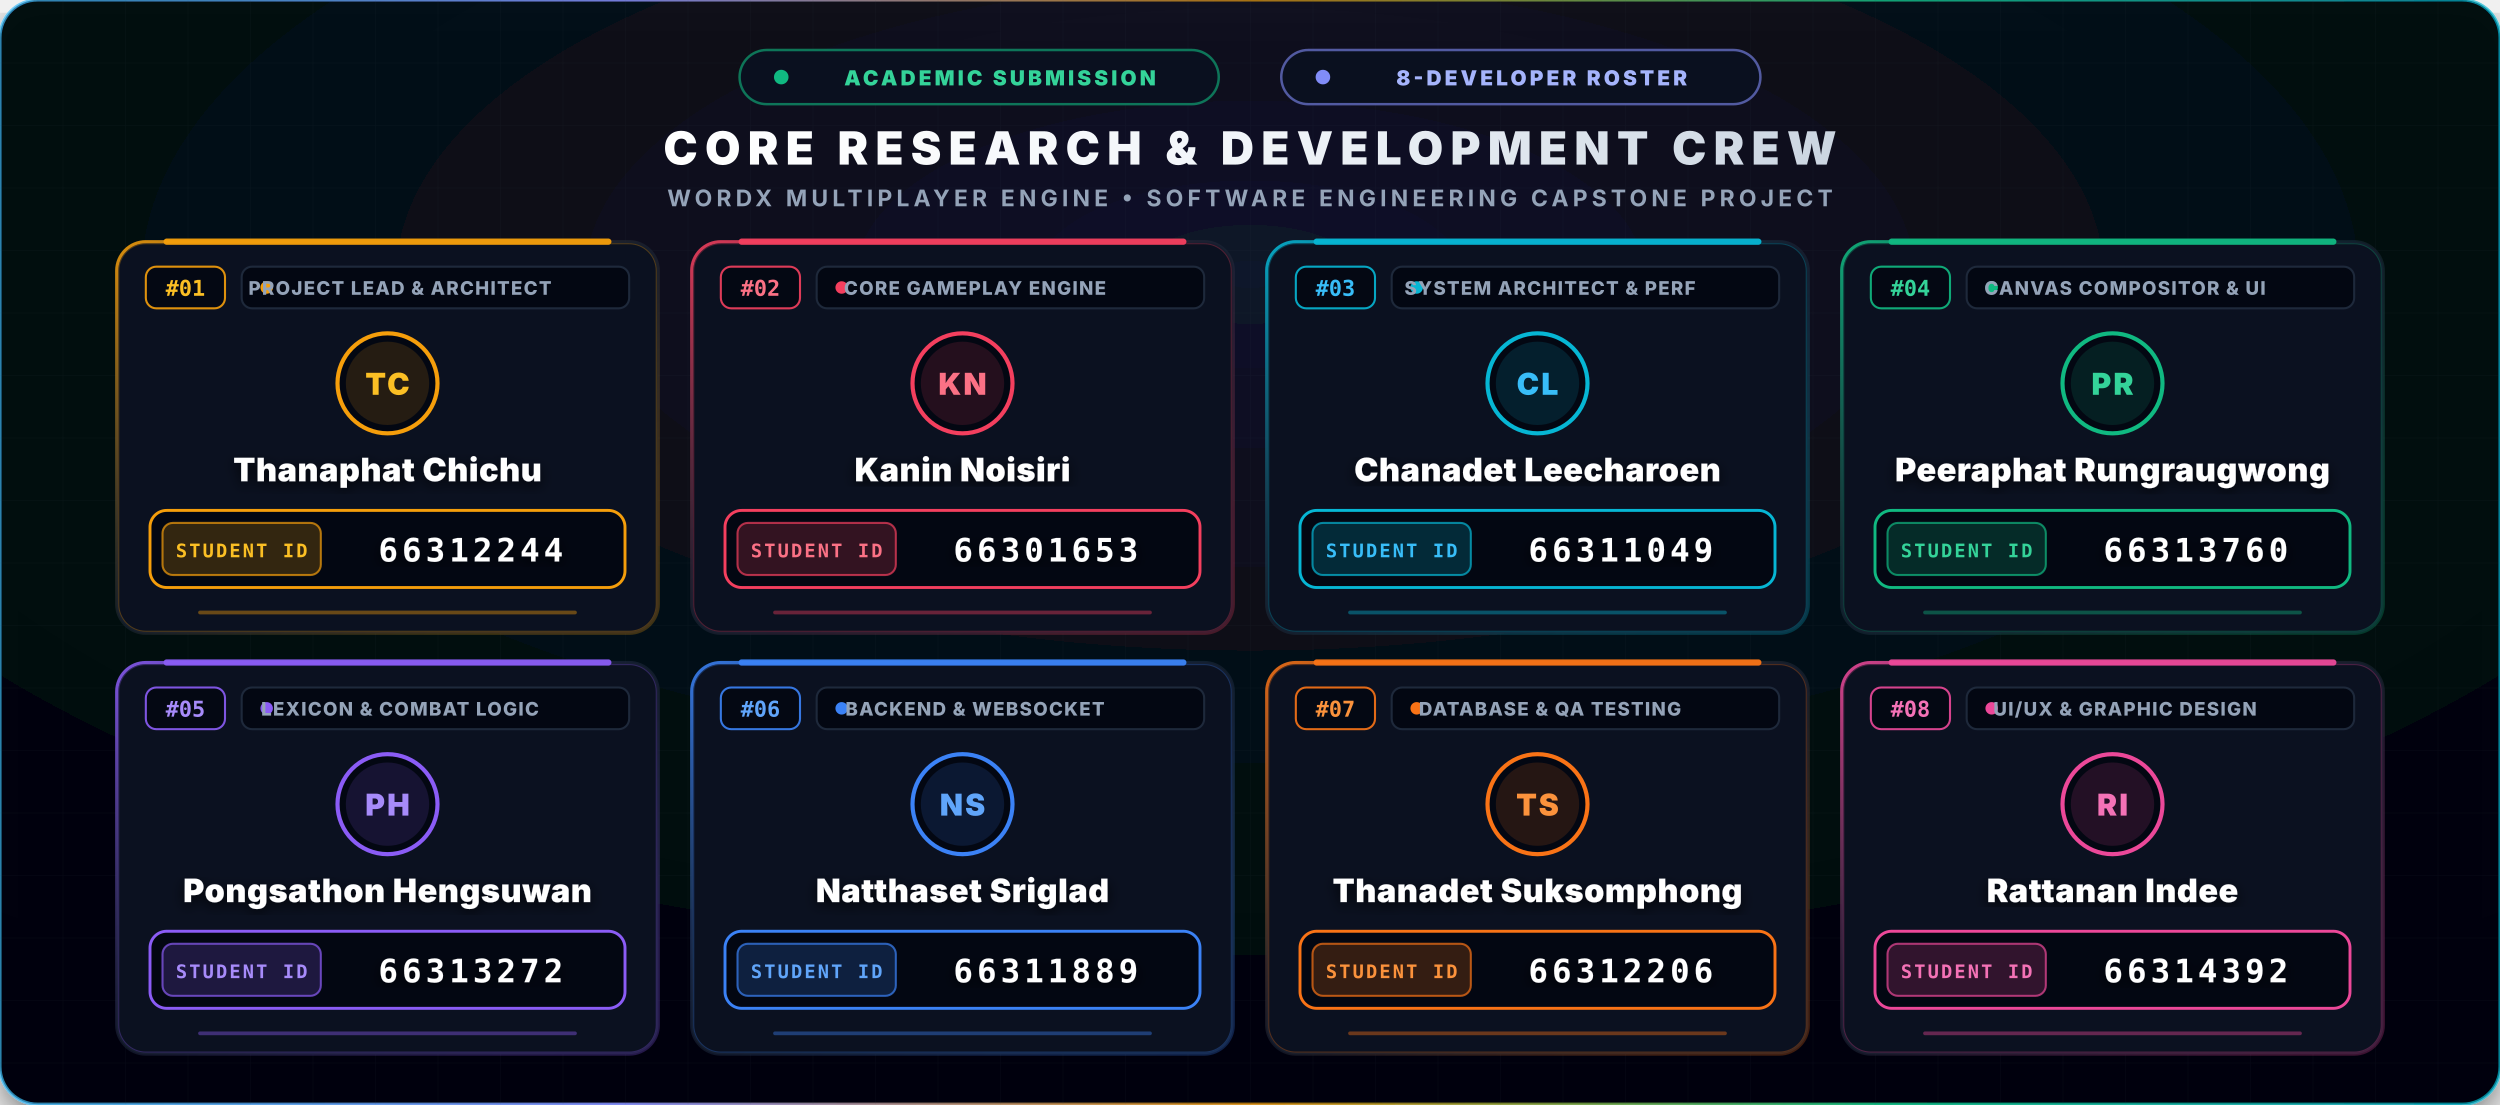
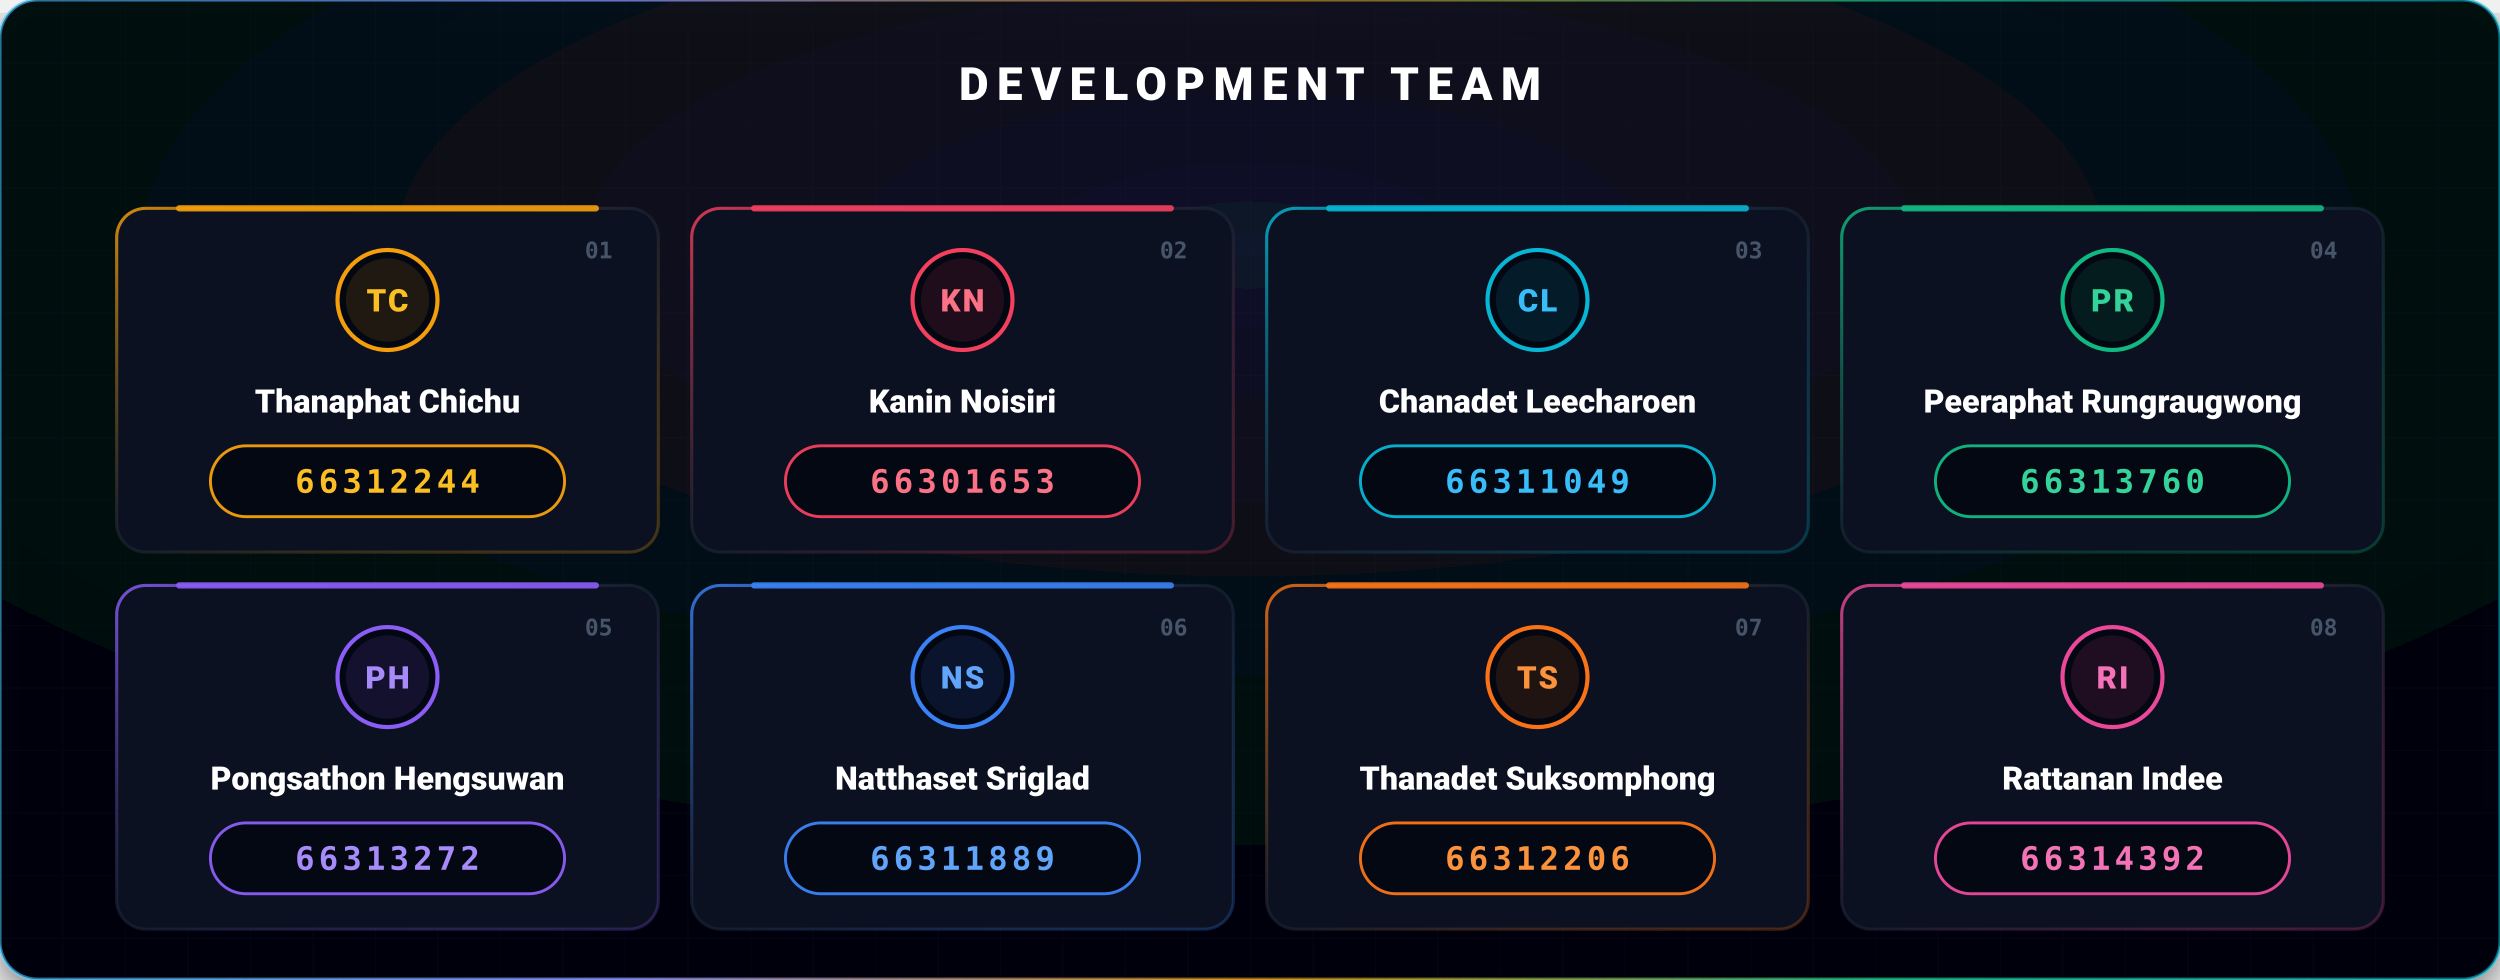
- <svg xmlns="http://www.w3.org/2000/svg" viewBox="0 0 1200 530" width="100%" height="100%">
+ <svg xmlns="http://www.w3.org/2000/svg" viewBox="0 0 1200 470" width="100%" height="100%">
  <defs>
    <radialGradient id="teamBg" cx="50%" cy="25%" r="85%">
      <stop offset="0%" stop-color="#0b1329" stop-opacity="0.98" />
      <stop offset="45%" stop-color="#060913" stop-opacity="0.99" />
      <stop offset="100%" stop-color="#020408" stop-opacity="1" />
    </radialGradient>
    <linearGradient id="outerBorderGrad" x1="0%" y1="0%" x2="100%" y2="0%">
-       <stop offset="0%" stop-color="#38bdf8" stop-opacity="0.7" />
-       <stop offset="25%" stop-color="#818cf8" stop-opacity="0.9" />
-       <stop offset="50%" stop-color="#f59e0b" stop-opacity="0.7" />
-       <stop offset="75%" stop-color="#10b981" stop-opacity="0.9" />
-       <stop offset="100%" stop-color="#06b6d4" stop-opacity="0.7" />
+       <stop offset="0%" stop-color="#38bdf8" stop-opacity="0.6" />
+       <stop offset="25%" stop-color="#818cf8" stop-opacity="0.8" />
+       <stop offset="50%" stop-color="#f59e0b" stop-opacity="0.6" />
+       <stop offset="75%" stop-color="#10b981" stop-opacity="0.8" />
+       <stop offset="100%" stop-color="#06b6d4" stop-opacity="0.6" />
    </linearGradient>
-     <linearGradient id="headerTitleGrad" x1="0%" y1="0%" x2="100%" y2="0%">
-       <stop offset="0%" stop-color="#ffffff" />
-       <stop offset="50%" stop-color="#f1f5f9" />
-       <stop offset="100%" stop-color="#cbd5e1" />
+     <linearGradient id="dividerGrad" x1="0%" y1="0%" x2="100%" y2="0%">
+       <stop offset="0%" stop-color="#38bdf8" stop-opacity="0" />
+       <stop offset="50%" stop-color="#38bdf8" stop-opacity="0.7" />
+       <stop offset="100%" stop-color="#38bdf8" stop-opacity="0" />
    </linearGradient>
    <pattern id="teamGridPattern" width="30" height="30" patternUnits="userSpaceOnUse">
-       <path d="M 30 0 L 0 0 0 30" fill="none" stroke="#334155" stroke-width="0.5" stroke-opacity="0.14" />
+       <path d="M 30 0 L 0 0 0 30" fill="none" stroke="#334155" stroke-width="0.5" stroke-opacity="0.12" />
    </pattern>
    <filter id="boxShadow" x="-10%" y="-10%" width="120%" height="120%">
      <feDropShadow dx="0" dy="6" stdDeviation="12" flood-color="#000000" flood-opacity="0.75" />
    </filter>
-     <filter id="textShadow" x="-20%" y="-20%" width="140%" height="140%">
-       <feDropShadow dx="0" dy="2" stdDeviation="3" flood-color="#000000" flood-opacity="0.8" />
-     </filter>
    <linearGradient id="borderGrad_0" x1="0%" y1="0%" x2="100%" y2="100%">
-       <stop offset="0%" stop-color="#f59e0b" stop-opacity="0.9" />
+       <stop offset="0%" stop-color="#f59e0b" stop-opacity="0.85" />
      <stop offset="50%" stop-color="#1e293b" stop-opacity="0.5" />
      <stop offset="100%" stop-color="#f59e0b" stop-opacity="0.25" />
    </linearGradient>
    <linearGradient id="borderGrad_1" x1="0%" y1="0%" x2="100%" y2="100%">
-       <stop offset="0%" stop-color="#f43f5e" stop-opacity="0.9" />
+       <stop offset="0%" stop-color="#f43f5e" stop-opacity="0.85" />
      <stop offset="50%" stop-color="#1e293b" stop-opacity="0.5" />
      <stop offset="100%" stop-color="#f43f5e" stop-opacity="0.25" />
    </linearGradient>
    <linearGradient id="borderGrad_2" x1="0%" y1="0%" x2="100%" y2="100%">
-       <stop offset="0%" stop-color="#06b6d4" stop-opacity="0.9" />
+       <stop offset="0%" stop-color="#06b6d4" stop-opacity="0.85" />
      <stop offset="50%" stop-color="#1e293b" stop-opacity="0.5" />
      <stop offset="100%" stop-color="#06b6d4" stop-opacity="0.25" />
    </linearGradient>
    <linearGradient id="borderGrad_3" x1="0%" y1="0%" x2="100%" y2="100%">
-       <stop offset="0%" stop-color="#10b981" stop-opacity="0.9" />
+       <stop offset="0%" stop-color="#10b981" stop-opacity="0.85" />
      <stop offset="50%" stop-color="#1e293b" stop-opacity="0.5" />
      <stop offset="100%" stop-color="#10b981" stop-opacity="0.25" />
    </linearGradient>
    <linearGradient id="borderGrad_4" x1="0%" y1="0%" x2="100%" y2="100%">
-       <stop offset="0%" stop-color="#8b5cf6" stop-opacity="0.9" />
+       <stop offset="0%" stop-color="#8b5cf6" stop-opacity="0.85" />
      <stop offset="50%" stop-color="#1e293b" stop-opacity="0.5" />
      <stop offset="100%" stop-color="#8b5cf6" stop-opacity="0.25" />
    </linearGradient>
    <linearGradient id="borderGrad_5" x1="0%" y1="0%" x2="100%" y2="100%">
-       <stop offset="0%" stop-color="#3b82f6" stop-opacity="0.9" />
+       <stop offset="0%" stop-color="#3b82f6" stop-opacity="0.85" />
      <stop offset="50%" stop-color="#1e293b" stop-opacity="0.5" />
      <stop offset="100%" stop-color="#3b82f6" stop-opacity="0.25" />
    </linearGradient>
    <linearGradient id="borderGrad_6" x1="0%" y1="0%" x2="100%" y2="100%">
-       <stop offset="0%" stop-color="#f97316" stop-opacity="0.9" />
+       <stop offset="0%" stop-color="#f97316" stop-opacity="0.85" />
      <stop offset="50%" stop-color="#1e293b" stop-opacity="0.5" />
      <stop offset="100%" stop-color="#f97316" stop-opacity="0.25" />
    </linearGradient>
    <linearGradient id="borderGrad_7" x1="0%" y1="0%" x2="100%" y2="100%">
-       <stop offset="0%" stop-color="#ec4899" stop-opacity="0.9" />
+       <stop offset="0%" stop-color="#ec4899" stop-opacity="0.85" />
      <stop offset="50%" stop-color="#1e293b" stop-opacity="0.5" />
      <stop offset="100%" stop-color="#ec4899" stop-opacity="0.25" />
    </linearGradient>
-     <style>
-       @keyframes pulseGreen {
-         0%, 100% { r: 3.5; opacity: 1; }
-         50% { r: 5; opacity: 0.4; }
-       }
-       .radar-pulse { animation: pulseGreen 2.5s ease-in-out infinite; }
-     </style>
  </defs>
-   <rect x="0" y="0" width="1200" height="530" rx="18" fill="url(#teamBg)" stroke="url(#outerBorderGrad)" stroke-width="1.5" filter="url(#boxShadow)" />
-   <rect x="0" y="0" width="1200" height="530" rx="18" fill="url(#teamGridPattern)" />
-   <g transform="translate(600, 24)">
-     <g transform="translate(0, 0)">
-       <g transform="translate(-130, 0)">
-         <rect x="-115" y="0" width="230" height="26" rx="13" fill="#0a101f" stroke="#10b981" stroke-width="1.2" stroke-opacity="0.6" />
-         <circle cx="-95" cy="13" r="3.5" fill="#10b981" class="radar-pulse" />
-         <text x="10" y="17" fill="#34d399" font-family="'Inter', system-ui, sans-serif" font-size="10" font-weight="900" text-anchor="middle" letter-spacing="1.5">ACADEMIC SUBMISSION</text>
-       </g>
-       <g transform="translate(130, 0)">
-         <rect x="-115" y="0" width="230" height="26" rx="13" fill="#0a101f" stroke="#818cf8" stroke-width="1.2" stroke-opacity="0.6" />
-         <circle cx="-95" cy="13" r="3.5" fill="#818cf8" />
-         <text x="10" y="17" fill="#a5b4fc" font-family="'Inter', system-ui, sans-serif" font-size="10" font-weight="900" text-anchor="middle" letter-spacing="1.5">8-DEVELOPER ROSTER</text>
-       </g>
+   <rect x="0" y="0" width="1200" height="470" rx="18" fill="url(#teamBg)" stroke="url(#outerBorderGrad)" stroke-width="1.5" filter="url(#boxShadow)" />
+   <rect x="0" y="0" width="1200" height="470" rx="18" fill="url(#teamGridPattern)" />
+   <g transform="translate(600, 48)">
+     <text x="0" y="0" fill="#ffffff" font-family="system-ui, -apple-system, 'Segoe UI', Roboto, Helvetica, Arial, sans-serif" font-size="22" font-weight="900" text-anchor="middle" letter-spacing="4">
+       DEVELOPMENT TEAM
+     </text>
+     <path d="M -180 18 L 180 18" stroke="url(#dividerGrad)" stroke-width="2" stroke-linecap="round" />
+   </g>
+   <g transform="translate(56, 100)">
+     <rect x="0" y="0" width="260" height="165" rx="14" fill="#0b1120" stroke="url(#borderGrad_0)" stroke-width="1.5" />
+     <path d="M 30 0 L 230 0" stroke="#f59e0b" stroke-width="3" stroke-linecap="round" opacity="0.9" />
+     <text x="238" y="24" fill="#475569" font-family="ui-monospace, 'Cascadia Code', 'Segoe UI Mono', monospace" font-size="11" font-weight="700" text-anchor="end">01</text>
+     <g transform="translate(130, 44)">
+       <circle cx="0" cy="0" r="24" fill="#030712" stroke="#f59e0b" stroke-width="2" />
+       <circle cx="0" cy="0" r="20" fill="#f59e0b" opacity="0.12" />
+       <text x="0" y="5.5" fill="#fbbf24" font-family="system-ui, -apple-system, 'Segoe UI', Roboto, Helvetica, Arial, sans-serif" font-size="15" font-weight="800" text-anchor="middle" letter-spacing="1">TC</text>
    </g>
-     <text x="0" y="55" fill="url(#headerTitleGrad)" font-family="'Inter', system-ui, -apple-system, sans-serif" font-size="22" font-weight="900" text-anchor="middle" letter-spacing="3.5">
-       CORE RESEARCH &amp; DEVELOPMENT CREW
-     </text>
-     <text x="0" y="75" fill="#94a3b8" font-family="'Inter', system-ui, sans-serif" font-size="11" font-weight="700" text-anchor="middle" letter-spacing="2">
-       WORDX MULTIPLAYER ENGINE • SOFTWARE ENGINEERING CAPSTONE PROJECT
-     </text>
+     <text x="130" y="98" fill="#ffffff" font-family="system-ui, -apple-system, 'Segoe UI', Roboto, Helvetica, Arial, sans-serif" font-size="15.5" font-weight="800" text-anchor="middle">Thanaphat Chichu</text>
+     <g transform="translate(45, 114)">
+       <rect x="0" y="0" width="170" height="34" rx="17" fill="#030712" stroke="#f59e0b" stroke-width="1.4" opacity="0.95" />
+       <text x="85" y="22.5" fill="#fbbf24" font-family="ui-monospace, 'Cascadia Code', 'Segoe UI Mono', monospace" font-size="15.5" font-weight="800" text-anchor="middle" letter-spacing="2">66312244</text>
+     </g>
  </g>
-   <g transform="translate(56, 116)">
-     <rect x="0" y="0" width="260" height="188" rx="14" fill="#0b1120" stroke="url(#borderGrad_0)" stroke-width="1.5" />
-     <rect x="1" y="1" width="258" height="186" rx="13" fill="none" stroke="#f59e0b" stroke-width="0.5" opacity="0.3" />
-     <path d="M 24 0 L 236 0" stroke="#f59e0b" stroke-width="3" stroke-linecap="round" opacity="0.95" />
-     <g transform="translate(14, 12)">
-       <rect x="0" y="0" width="38" height="20" rx="5" fill="#030712" stroke="#f59e0b" stroke-width="1" opacity="0.9" />
-       <text x="19" y="14" fill="#fbbf24" font-family="'JetBrains Mono', 'Fira Code', monospace" font-size="10.5" font-weight="900" text-anchor="middle">#01</text>
-       <rect x="46" y="0" width="186" height="20" rx="5" fill="#030712" stroke="#1e293b" stroke-width="1" />
-       <circle cx="58" cy="10" r="3" fill="#f59e0b" />
-       <text x="122" y="13.5" fill="#94a3b8" font-family="'Inter', system-ui, sans-serif" font-size="9" font-weight="800" text-anchor="middle" letter-spacing="0.6">PROJECT LEAD &amp; ARCHITECT</text>
+   <g transform="translate(332, 100)">
+     <rect x="0" y="0" width="260" height="165" rx="14" fill="#0b1120" stroke="url(#borderGrad_1)" stroke-width="1.5" />
+     <path d="M 30 0 L 230 0" stroke="#f43f5e" stroke-width="3" stroke-linecap="round" opacity="0.9" />
+     <text x="238" y="24" fill="#475569" font-family="ui-monospace, 'Cascadia Code', 'Segoe UI Mono', monospace" font-size="11" font-weight="700" text-anchor="end">02</text>
+     <g transform="translate(130, 44)">
+       <circle cx="0" cy="0" r="24" fill="#030712" stroke="#f43f5e" stroke-width="2" />
+       <circle cx="0" cy="0" r="20" fill="#f43f5e" opacity="0.12" />
+       <text x="0" y="5.5" fill="#fb7185" font-family="system-ui, -apple-system, 'Segoe UI', Roboto, Helvetica, Arial, sans-serif" font-size="15" font-weight="800" text-anchor="middle" letter-spacing="1">KN</text>
    </g>
-     <g transform="translate(130, 68)">
-       <circle cx="0" cy="0" r="24" fill="#030712" stroke="#f59e0b" stroke-width="2" />
-       <circle cx="0" cy="0" r="20" fill="#f59e0b" opacity="0.14" />
-       <text x="0" y="5.5" fill="#fbbf24" font-family="'Inter', system-ui, sans-serif" font-size="14.5" font-weight="900" text-anchor="middle" letter-spacing="1">TC</text>
+     <text x="130" y="98" fill="#ffffff" font-family="system-ui, -apple-system, 'Segoe UI', Roboto, Helvetica, Arial, sans-serif" font-size="15.5" font-weight="800" text-anchor="middle">Kanin Noisiri</text>
+     <g transform="translate(45, 114)">
+       <rect x="0" y="0" width="170" height="34" rx="17" fill="#030712" stroke="#f43f5e" stroke-width="1.4" opacity="0.95" />
+       <text x="85" y="22.5" fill="#fb7185" font-family="ui-monospace, 'Cascadia Code', 'Segoe UI Mono', monospace" font-size="15.5" font-weight="800" text-anchor="middle" letter-spacing="2">66301653</text>
    </g>
-     <text x="130" y="115" fill="#ffffff" font-family="'Inter', system-ui, -apple-system, sans-serif" font-size="15.5" font-weight="900" text-anchor="middle" letter-spacing="0.3" filter="url(#textShadow)">Thanaphat Chichu</text>
-     <g transform="translate(16, 129)">
-       <rect x="0" y="0" width="228" height="37" rx="8" fill="#030712" stroke="#f59e0b" stroke-width="1.4" />
-       <rect x="6" y="6" width="76" height="25" rx="5" fill="#f59e0b" opacity="0.2" />
-       <rect x="6" y="6" width="76" height="25" rx="5" fill="none" stroke="#f59e0b" stroke-width="1" opacity="0.7" />
-       <text x="44" y="22.5" fill="#fbbf24" font-family="'JetBrains Mono', 'Fira Code', monospace" font-size="9" font-weight="900" text-anchor="middle" letter-spacing="1">STUDENT ID</text>
-       <text x="154" y="24.5" fill="#ffffff" font-family="'JetBrains Mono', 'Fira Code', monospace" font-size="15.5" font-weight="900" text-anchor="middle" letter-spacing="2" filter="url(#textShadow)">66312244</text>
+   </g>
+   <g transform="translate(608, 100)">
+     <rect x="0" y="0" width="260" height="165" rx="14" fill="#0b1120" stroke="url(#borderGrad_2)" stroke-width="1.5" />
+     <path d="M 30 0 L 230 0" stroke="#06b6d4" stroke-width="3" stroke-linecap="round" opacity="0.9" />
+     <text x="238" y="24" fill="#475569" font-family="ui-monospace, 'Cascadia Code', 'Segoe UI Mono', monospace" font-size="11" font-weight="700" text-anchor="end">03</text>
+     <g transform="translate(130, 44)">
+       <circle cx="0" cy="0" r="24" fill="#030712" stroke="#06b6d4" stroke-width="2" />
+       <circle cx="0" cy="0" r="20" fill="#06b6d4" opacity="0.12" />
+       <text x="0" y="5.5" fill="#38bdf8" font-family="system-ui, -apple-system, 'Segoe UI', Roboto, Helvetica, Arial, sans-serif" font-size="15" font-weight="800" text-anchor="middle" letter-spacing="1">CL</text>
    </g>
-     <path d="M 40 178 L 220 178" stroke="#f59e0b" stroke-width="1.8" stroke-linecap="round" opacity="0.4" />
+     <text x="130" y="98" fill="#ffffff" font-family="system-ui, -apple-system, 'Segoe UI', Roboto, Helvetica, Arial, sans-serif" font-size="15.5" font-weight="800" text-anchor="middle">Chanadet Leecharoen</text>
+     <g transform="translate(45, 114)">
+       <rect x="0" y="0" width="170" height="34" rx="17" fill="#030712" stroke="#06b6d4" stroke-width="1.4" opacity="0.95" />
+       <text x="85" y="22.5" fill="#38bdf8" font-family="ui-monospace, 'Cascadia Code', 'Segoe UI Mono', monospace" font-size="15.5" font-weight="800" text-anchor="middle" letter-spacing="2">66311049</text>
+     </g>
  </g>
-   <g transform="translate(332, 116)">
-     <rect x="0" y="0" width="260" height="188" rx="14" fill="#0b1120" stroke="url(#borderGrad_1)" stroke-width="1.5" />
-     <rect x="1" y="1" width="258" height="186" rx="13" fill="none" stroke="#f43f5e" stroke-width="0.5" opacity="0.3" />
-     <path d="M 24 0 L 236 0" stroke="#f43f5e" stroke-width="3" stroke-linecap="round" opacity="0.95" />
-     <g transform="translate(14, 12)">
-       <rect x="0" y="0" width="38" height="20" rx="5" fill="#030712" stroke="#f43f5e" stroke-width="1" opacity="0.9" />
-       <text x="19" y="14" fill="#fb7185" font-family="'JetBrains Mono', 'Fira Code', monospace" font-size="10.5" font-weight="900" text-anchor="middle">#02</text>
-       <rect x="46" y="0" width="186" height="20" rx="5" fill="#030712" stroke="#1e293b" stroke-width="1" />
-       <circle cx="58" cy="10" r="3" fill="#f43f5e" />
-       <text x="122" y="13.5" fill="#94a3b8" font-family="'Inter', system-ui, sans-serif" font-size="9" font-weight="800" text-anchor="middle" letter-spacing="0.6">CORE GAMEPLAY ENGINE</text>
+   <g transform="translate(884, 100)">
+     <rect x="0" y="0" width="260" height="165" rx="14" fill="#0b1120" stroke="url(#borderGrad_3)" stroke-width="1.5" />
+     <path d="M 30 0 L 230 0" stroke="#10b981" stroke-width="3" stroke-linecap="round" opacity="0.9" />
+     <text x="238" y="24" fill="#475569" font-family="ui-monospace, 'Cascadia Code', 'Segoe UI Mono', monospace" font-size="11" font-weight="700" text-anchor="end">04</text>
+     <g transform="translate(130, 44)">
+       <circle cx="0" cy="0" r="24" fill="#030712" stroke="#10b981" stroke-width="2" />
+       <circle cx="0" cy="0" r="20" fill="#10b981" opacity="0.12" />
+       <text x="0" y="5.5" fill="#34d399" font-family="system-ui, -apple-system, 'Segoe UI', Roboto, Helvetica, Arial, sans-serif" font-size="15" font-weight="800" text-anchor="middle" letter-spacing="1">PR</text>
    </g>
-     <g transform="translate(130, 68)">
-       <circle cx="0" cy="0" r="24" fill="#030712" stroke="#f43f5e" stroke-width="2" />
-       <circle cx="0" cy="0" r="20" fill="#f43f5e" opacity="0.14" />
-       <text x="0" y="5.5" fill="#fb7185" font-family="'Inter', system-ui, sans-serif" font-size="14.5" font-weight="900" text-anchor="middle" letter-spacing="1">KN</text>
+     <text x="130" y="98" fill="#ffffff" font-family="system-ui, -apple-system, 'Segoe UI', Roboto, Helvetica, Arial, sans-serif" font-size="15.5" font-weight="800" text-anchor="middle">Peeraphat Rungraugwong</text>
+     <g transform="translate(45, 114)">
+       <rect x="0" y="0" width="170" height="34" rx="17" fill="#030712" stroke="#10b981" stroke-width="1.4" opacity="0.95" />
+       <text x="85" y="22.5" fill="#34d399" font-family="ui-monospace, 'Cascadia Code', 'Segoe UI Mono', monospace" font-size="15.5" font-weight="800" text-anchor="middle" letter-spacing="2">66313760</text>
    </g>
-     <text x="130" y="115" fill="#ffffff" font-family="'Inter', system-ui, -apple-system, sans-serif" font-size="15.5" font-weight="900" text-anchor="middle" letter-spacing="0.3" filter="url(#textShadow)">Kanin Noisiri</text>
-     <g transform="translate(16, 129)">
-       <rect x="0" y="0" width="228" height="37" rx="8" fill="#030712" stroke="#f43f5e" stroke-width="1.4" />
-       <rect x="6" y="6" width="76" height="25" rx="5" fill="#f43f5e" opacity="0.2" />
-       <rect x="6" y="6" width="76" height="25" rx="5" fill="none" stroke="#f43f5e" stroke-width="1" opacity="0.7" />
-       <text x="44" y="22.5" fill="#fb7185" font-family="'JetBrains Mono', 'Fira Code', monospace" font-size="9" font-weight="900" text-anchor="middle" letter-spacing="1">STUDENT ID</text>
-       <text x="154" y="24.5" fill="#ffffff" font-family="'JetBrains Mono', 'Fira Code', monospace" font-size="15.5" font-weight="900" text-anchor="middle" letter-spacing="2" filter="url(#textShadow)">66301653</text>
+   </g>
+   <g transform="translate(56, 281)">
+     <rect x="0" y="0" width="260" height="165" rx="14" fill="#0b1120" stroke="url(#borderGrad_4)" stroke-width="1.5" />
+     <path d="M 30 0 L 230 0" stroke="#8b5cf6" stroke-width="3" stroke-linecap="round" opacity="0.9" />
+     <text x="238" y="24" fill="#475569" font-family="ui-monospace, 'Cascadia Code', 'Segoe UI Mono', monospace" font-size="11" font-weight="700" text-anchor="end">05</text>
+     <g transform="translate(130, 44)">
+       <circle cx="0" cy="0" r="24" fill="#030712" stroke="#8b5cf6" stroke-width="2" />
+       <circle cx="0" cy="0" r="20" fill="#8b5cf6" opacity="0.12" />
+       <text x="0" y="5.5" fill="#a78bfa" font-family="system-ui, -apple-system, 'Segoe UI', Roboto, Helvetica, Arial, sans-serif" font-size="15" font-weight="800" text-anchor="middle" letter-spacing="1">PH</text>
    </g>
-     <path d="M 40 178 L 220 178" stroke="#f43f5e" stroke-width="1.8" stroke-linecap="round" opacity="0.4" />
+     <text x="130" y="98" fill="#ffffff" font-family="system-ui, -apple-system, 'Segoe UI', Roboto, Helvetica, Arial, sans-serif" font-size="15.5" font-weight="800" text-anchor="middle">Pongsathon Hengsuwan</text>
+     <g transform="translate(45, 114)">
+       <rect x="0" y="0" width="170" height="34" rx="17" fill="#030712" stroke="#8b5cf6" stroke-width="1.4" opacity="0.95" />
+       <text x="85" y="22.5" fill="#a78bfa" font-family="ui-monospace, 'Cascadia Code', 'Segoe UI Mono', monospace" font-size="15.5" font-weight="800" text-anchor="middle" letter-spacing="2">66313272</text>
+     </g>
  </g>
-   <g transform="translate(608, 116)">
-     <rect x="0" y="0" width="260" height="188" rx="14" fill="#0b1120" stroke="url(#borderGrad_2)" stroke-width="1.5" />
-     <rect x="1" y="1" width="258" height="186" rx="13" fill="none" stroke="#06b6d4" stroke-width="0.5" opacity="0.3" />
-     <path d="M 24 0 L 236 0" stroke="#06b6d4" stroke-width="3" stroke-linecap="round" opacity="0.95" />
-     <g transform="translate(14, 12)">
-       <rect x="0" y="0" width="38" height="20" rx="5" fill="#030712" stroke="#06b6d4" stroke-width="1" opacity="0.9" />
-       <text x="19" y="14" fill="#38bdf8" font-family="'JetBrains Mono', 'Fira Code', monospace" font-size="10.5" font-weight="900" text-anchor="middle">#03</text>
-       <rect x="46" y="0" width="186" height="20" rx="5" fill="#030712" stroke="#1e293b" stroke-width="1" />
-       <circle cx="58" cy="10" r="3" fill="#06b6d4" />
-       <text x="122" y="13.5" fill="#94a3b8" font-family="'Inter', system-ui, sans-serif" font-size="9" font-weight="800" text-anchor="middle" letter-spacing="0.6">SYSTEM ARCHITECT &amp; PERF</text>
+   <g transform="translate(332, 281)">
+     <rect x="0" y="0" width="260" height="165" rx="14" fill="#0b1120" stroke="url(#borderGrad_5)" stroke-width="1.5" />
+     <path d="M 30 0 L 230 0" stroke="#3b82f6" stroke-width="3" stroke-linecap="round" opacity="0.9" />
+     <text x="238" y="24" fill="#475569" font-family="ui-monospace, 'Cascadia Code', 'Segoe UI Mono', monospace" font-size="11" font-weight="700" text-anchor="end">06</text>
+     <g transform="translate(130, 44)">
+       <circle cx="0" cy="0" r="24" fill="#030712" stroke="#3b82f6" stroke-width="2" />
+       <circle cx="0" cy="0" r="20" fill="#3b82f6" opacity="0.12" />
+       <text x="0" y="5.5" fill="#60a5fa" font-family="system-ui, -apple-system, 'Segoe UI', Roboto, Helvetica, Arial, sans-serif" font-size="15" font-weight="800" text-anchor="middle" letter-spacing="1">NS</text>
    </g>
-     <g transform="translate(130, 68)">
-       <circle cx="0" cy="0" r="24" fill="#030712" stroke="#06b6d4" stroke-width="2" />
-       <circle cx="0" cy="0" r="20" fill="#06b6d4" opacity="0.14" />
-       <text x="0" y="5.5" fill="#38bdf8" font-family="'Inter', system-ui, sans-serif" font-size="14.5" font-weight="900" text-anchor="middle" letter-spacing="1">CL</text>
+     <text x="130" y="98" fill="#ffffff" font-family="system-ui, -apple-system, 'Segoe UI', Roboto, Helvetica, Arial, sans-serif" font-size="15.5" font-weight="800" text-anchor="middle">Natthaset Sriglad</text>
+     <g transform="translate(45, 114)">
+       <rect x="0" y="0" width="170" height="34" rx="17" fill="#030712" stroke="#3b82f6" stroke-width="1.4" opacity="0.95" />
+       <text x="85" y="22.5" fill="#60a5fa" font-family="ui-monospace, 'Cascadia Code', 'Segoe UI Mono', monospace" font-size="15.5" font-weight="800" text-anchor="middle" letter-spacing="2">66311889</text>
    </g>
-     <text x="130" y="115" fill="#ffffff" font-family="'Inter', system-ui, -apple-system, sans-serif" font-size="15.5" font-weight="900" text-anchor="middle" letter-spacing="0.3" filter="url(#textShadow)">Chanadet Leecharoen</text>
-     <g transform="translate(16, 129)">
-       <rect x="0" y="0" width="228" height="37" rx="8" fill="#030712" stroke="#06b6d4" stroke-width="1.4" />
-       <rect x="6" y="6" width="76" height="25" rx="5" fill="#06b6d4" opacity="0.2" />
-       <rect x="6" y="6" width="76" height="25" rx="5" fill="none" stroke="#06b6d4" stroke-width="1" opacity="0.7" />
-       <text x="44" y="22.5" fill="#38bdf8" font-family="'JetBrains Mono', 'Fira Code', monospace" font-size="9" font-weight="900" text-anchor="middle" letter-spacing="1">STUDENT ID</text>
-       <text x="154" y="24.5" fill="#ffffff" font-family="'JetBrains Mono', 'Fira Code', monospace" font-size="15.5" font-weight="900" text-anchor="middle" letter-spacing="2" filter="url(#textShadow)">66311049</text>
+   </g>
+   <g transform="translate(608, 281)">
+     <rect x="0" y="0" width="260" height="165" rx="14" fill="#0b1120" stroke="url(#borderGrad_6)" stroke-width="1.5" />
+     <path d="M 30 0 L 230 0" stroke="#f97316" stroke-width="3" stroke-linecap="round" opacity="0.9" />
+     <text x="238" y="24" fill="#475569" font-family="ui-monospace, 'Cascadia Code', 'Segoe UI Mono', monospace" font-size="11" font-weight="700" text-anchor="end">07</text>
+     <g transform="translate(130, 44)">
+       <circle cx="0" cy="0" r="24" fill="#030712" stroke="#f97316" stroke-width="2" />
+       <circle cx="0" cy="0" r="20" fill="#f97316" opacity="0.12" />
+       <text x="0" y="5.5" fill="#fb923c" font-family="system-ui, -apple-system, 'Segoe UI', Roboto, Helvetica, Arial, sans-serif" font-size="15" font-weight="800" text-anchor="middle" letter-spacing="1">TS</text>
    </g>
-     <path d="M 40 178 L 220 178" stroke="#06b6d4" stroke-width="1.8" stroke-linecap="round" opacity="0.4" />
+     <text x="130" y="98" fill="#ffffff" font-family="system-ui, -apple-system, 'Segoe UI', Roboto, Helvetica, Arial, sans-serif" font-size="15.5" font-weight="800" text-anchor="middle">Thanadet Suksomphong</text>
+     <g transform="translate(45, 114)">
+       <rect x="0" y="0" width="170" height="34" rx="17" fill="#030712" stroke="#f97316" stroke-width="1.4" opacity="0.95" />
+       <text x="85" y="22.5" fill="#fb923c" font-family="ui-monospace, 'Cascadia Code', 'Segoe UI Mono', monospace" font-size="15.5" font-weight="800" text-anchor="middle" letter-spacing="2">66312206</text>
+     </g>
  </g>
-   <g transform="translate(884, 116)">
-     <rect x="0" y="0" width="260" height="188" rx="14" fill="#0b1120" stroke="url(#borderGrad_3)" stroke-width="1.5" />
-     <rect x="1" y="1" width="258" height="186" rx="13" fill="none" stroke="#10b981" stroke-width="0.5" opacity="0.3" />
-     <path d="M 24 0 L 236 0" stroke="#10b981" stroke-width="3" stroke-linecap="round" opacity="0.95" />
-     <g transform="translate(14, 12)">
-       <rect x="0" y="0" width="38" height="20" rx="5" fill="#030712" stroke="#10b981" stroke-width="1" opacity="0.9" />
-       <text x="19" y="14" fill="#34d399" font-family="'JetBrains Mono', 'Fira Code', monospace" font-size="10.5" font-weight="900" text-anchor="middle">#04</text>
-       <rect x="46" y="0" width="186" height="20" rx="5" fill="#030712" stroke="#1e293b" stroke-width="1" />
-       <circle cx="58" cy="10" r="3" fill="#10b981" />
-       <text x="122" y="13.5" fill="#94a3b8" font-family="'Inter', system-ui, sans-serif" font-size="9" font-weight="800" text-anchor="middle" letter-spacing="0.6">CANVAS COMPOSITOR &amp; UI</text>
+   <g transform="translate(884, 281)">
+     <rect x="0" y="0" width="260" height="165" rx="14" fill="#0b1120" stroke="url(#borderGrad_7)" stroke-width="1.5" />
+     <path d="M 30 0 L 230 0" stroke="#ec4899" stroke-width="3" stroke-linecap="round" opacity="0.9" />
+     <text x="238" y="24" fill="#475569" font-family="ui-monospace, 'Cascadia Code', 'Segoe UI Mono', monospace" font-size="11" font-weight="700" text-anchor="end">08</text>
+     <g transform="translate(130, 44)">
+       <circle cx="0" cy="0" r="24" fill="#030712" stroke="#ec4899" stroke-width="2" />
+       <circle cx="0" cy="0" r="20" fill="#ec4899" opacity="0.12" />
+       <text x="0" y="5.5" fill="#f472b6" font-family="system-ui, -apple-system, 'Segoe UI', Roboto, Helvetica, Arial, sans-serif" font-size="15" font-weight="800" text-anchor="middle" letter-spacing="1">RI</text>
    </g>
-     <g transform="translate(130, 68)">
-       <circle cx="0" cy="0" r="24" fill="#030712" stroke="#10b981" stroke-width="2" />
-       <circle cx="0" cy="0" r="20" fill="#10b981" opacity="0.14" />
-       <text x="0" y="5.5" fill="#34d399" font-family="'Inter', system-ui, sans-serif" font-size="14.5" font-weight="900" text-anchor="middle" letter-spacing="1">PR</text>
+     <text x="130" y="98" fill="#ffffff" font-family="system-ui, -apple-system, 'Segoe UI', Roboto, Helvetica, Arial, sans-serif" font-size="15.5" font-weight="800" text-anchor="middle">Rattanan Indee</text>
+     <g transform="translate(45, 114)">
+       <rect x="0" y="0" width="170" height="34" rx="17" fill="#030712" stroke="#ec4899" stroke-width="1.4" opacity="0.95" />
+       <text x="85" y="22.5" fill="#f472b6" font-family="ui-monospace, 'Cascadia Code', 'Segoe UI Mono', monospace" font-size="15.5" font-weight="800" text-anchor="middle" letter-spacing="2">66314392</text>
    </g>
-     <text x="130" y="115" fill="#ffffff" font-family="'Inter', system-ui, -apple-system, sans-serif" font-size="15.5" font-weight="900" text-anchor="middle" letter-spacing="0.3" filter="url(#textShadow)">Peeraphat Rungraugwong</text>
-     <g transform="translate(16, 129)">
-       <rect x="0" y="0" width="228" height="37" rx="8" fill="#030712" stroke="#10b981" stroke-width="1.4" />
-       <rect x="6" y="6" width="76" height="25" rx="5" fill="#10b981" opacity="0.2" />
-       <rect x="6" y="6" width="76" height="25" rx="5" fill="none" stroke="#10b981" stroke-width="1" opacity="0.7" />
-       <text x="44" y="22.5" fill="#34d399" font-family="'JetBrains Mono', 'Fira Code', monospace" font-size="9" font-weight="900" text-anchor="middle" letter-spacing="1">STUDENT ID</text>
-       <text x="154" y="24.5" fill="#ffffff" font-family="'JetBrains Mono', 'Fira Code', monospace" font-size="15.5" font-weight="900" text-anchor="middle" letter-spacing="2" filter="url(#textShadow)">66313760</text>
-     </g>
-     <path d="M 40 178 L 220 178" stroke="#10b981" stroke-width="1.8" stroke-linecap="round" opacity="0.4" />
-   </g>
-   <g transform="translate(56, 318)">
-     <rect x="0" y="0" width="260" height="188" rx="14" fill="#0b1120" stroke="url(#borderGrad_4)" stroke-width="1.5" />
-     <rect x="1" y="1" width="258" height="186" rx="13" fill="none" stroke="#8b5cf6" stroke-width="0.5" opacity="0.3" />
-     <path d="M 24 0 L 236 0" stroke="#8b5cf6" stroke-width="3" stroke-linecap="round" opacity="0.95" />
-     <g transform="translate(14, 12)">
-       <rect x="0" y="0" width="38" height="20" rx="5" fill="#030712" stroke="#8b5cf6" stroke-width="1" opacity="0.9" />
-       <text x="19" y="14" fill="#a78bfa" font-family="'JetBrains Mono', 'Fira Code', monospace" font-size="10.5" font-weight="900" text-anchor="middle">#05</text>
-       <rect x="46" y="0" width="186" height="20" rx="5" fill="#030712" stroke="#1e293b" stroke-width="1" />
-       <circle cx="58" cy="10" r="3" fill="#8b5cf6" />
-       <text x="122" y="13.5" fill="#94a3b8" font-family="'Inter', system-ui, sans-serif" font-size="9" font-weight="800" text-anchor="middle" letter-spacing="0.6">LEXICON &amp; COMBAT LOGIC</text>
-     </g>
-     <g transform="translate(130, 68)">
-       <circle cx="0" cy="0" r="24" fill="#030712" stroke="#8b5cf6" stroke-width="2" />
-       <circle cx="0" cy="0" r="20" fill="#8b5cf6" opacity="0.14" />
-       <text x="0" y="5.5" fill="#a78bfa" font-family="'Inter', system-ui, sans-serif" font-size="14.5" font-weight="900" text-anchor="middle" letter-spacing="1">PH</text>
-     </g>
-     <text x="130" y="115" fill="#ffffff" font-family="'Inter', system-ui, -apple-system, sans-serif" font-size="15.5" font-weight="900" text-anchor="middle" letter-spacing="0.3" filter="url(#textShadow)">Pongsathon Hengsuwan</text>
-     <g transform="translate(16, 129)">
-       <rect x="0" y="0" width="228" height="37" rx="8" fill="#030712" stroke="#8b5cf6" stroke-width="1.4" />
-       <rect x="6" y="6" width="76" height="25" rx="5" fill="#8b5cf6" opacity="0.2" />
-       <rect x="6" y="6" width="76" height="25" rx="5" fill="none" stroke="#8b5cf6" stroke-width="1" opacity="0.7" />
-       <text x="44" y="22.5" fill="#a78bfa" font-family="'JetBrains Mono', 'Fira Code', monospace" font-size="9" font-weight="900" text-anchor="middle" letter-spacing="1">STUDENT ID</text>
-       <text x="154" y="24.5" fill="#ffffff" font-family="'JetBrains Mono', 'Fira Code', monospace" font-size="15.5" font-weight="900" text-anchor="middle" letter-spacing="2" filter="url(#textShadow)">66313272</text>
-     </g>
-     <path d="M 40 178 L 220 178" stroke="#8b5cf6" stroke-width="1.8" stroke-linecap="round" opacity="0.4" />
-   </g>
-   <g transform="translate(332, 318)">
-     <rect x="0" y="0" width="260" height="188" rx="14" fill="#0b1120" stroke="url(#borderGrad_5)" stroke-width="1.5" />
-     <rect x="1" y="1" width="258" height="186" rx="13" fill="none" stroke="#3b82f6" stroke-width="0.5" opacity="0.3" />
-     <path d="M 24 0 L 236 0" stroke="#3b82f6" stroke-width="3" stroke-linecap="round" opacity="0.95" />
-     <g transform="translate(14, 12)">
-       <rect x="0" y="0" width="38" height="20" rx="5" fill="#030712" stroke="#3b82f6" stroke-width="1" opacity="0.9" />
-       <text x="19" y="14" fill="#60a5fa" font-family="'JetBrains Mono', 'Fira Code', monospace" font-size="10.5" font-weight="900" text-anchor="middle">#06</text>
-       <rect x="46" y="0" width="186" height="20" rx="5" fill="#030712" stroke="#1e293b" stroke-width="1" />
-       <circle cx="58" cy="10" r="3" fill="#3b82f6" />
-       <text x="122" y="13.5" fill="#94a3b8" font-family="'Inter', system-ui, sans-serif" font-size="9" font-weight="800" text-anchor="middle" letter-spacing="0.6">BACKEND &amp; WEBSOCKET</text>
-     </g>
-     <g transform="translate(130, 68)">
-       <circle cx="0" cy="0" r="24" fill="#030712" stroke="#3b82f6" stroke-width="2" />
-       <circle cx="0" cy="0" r="20" fill="#3b82f6" opacity="0.14" />
-       <text x="0" y="5.5" fill="#60a5fa" font-family="'Inter', system-ui, sans-serif" font-size="14.5" font-weight="900" text-anchor="middle" letter-spacing="1">NS</text>
-     </g>
-     <text x="130" y="115" fill="#ffffff" font-family="'Inter', system-ui, -apple-system, sans-serif" font-size="15.5" font-weight="900" text-anchor="middle" letter-spacing="0.3" filter="url(#textShadow)">Natthaset Sriglad</text>
-     <g transform="translate(16, 129)">
-       <rect x="0" y="0" width="228" height="37" rx="8" fill="#030712" stroke="#3b82f6" stroke-width="1.4" />
-       <rect x="6" y="6" width="76" height="25" rx="5" fill="#3b82f6" opacity="0.2" />
-       <rect x="6" y="6" width="76" height="25" rx="5" fill="none" stroke="#3b82f6" stroke-width="1" opacity="0.7" />
-       <text x="44" y="22.5" fill="#60a5fa" font-family="'JetBrains Mono', 'Fira Code', monospace" font-size="9" font-weight="900" text-anchor="middle" letter-spacing="1">STUDENT ID</text>
-       <text x="154" y="24.5" fill="#ffffff" font-family="'JetBrains Mono', 'Fira Code', monospace" font-size="15.5" font-weight="900" text-anchor="middle" letter-spacing="2" filter="url(#textShadow)">66311889</text>
-     </g>
-     <path d="M 40 178 L 220 178" stroke="#3b82f6" stroke-width="1.8" stroke-linecap="round" opacity="0.4" />
-   </g>
-   <g transform="translate(608, 318)">
-     <rect x="0" y="0" width="260" height="188" rx="14" fill="#0b1120" stroke="url(#borderGrad_6)" stroke-width="1.5" />
-     <rect x="1" y="1" width="258" height="186" rx="13" fill="none" stroke="#f97316" stroke-width="0.5" opacity="0.3" />
-     <path d="M 24 0 L 236 0" stroke="#f97316" stroke-width="3" stroke-linecap="round" opacity="0.95" />
-     <g transform="translate(14, 12)">
-       <rect x="0" y="0" width="38" height="20" rx="5" fill="#030712" stroke="#f97316" stroke-width="1" opacity="0.9" />
-       <text x="19" y="14" fill="#fb923c" font-family="'JetBrains Mono', 'Fira Code', monospace" font-size="10.5" font-weight="900" text-anchor="middle">#07</text>
-       <rect x="46" y="0" width="186" height="20" rx="5" fill="#030712" stroke="#1e293b" stroke-width="1" />
-       <circle cx="58" cy="10" r="3" fill="#f97316" />
-       <text x="122" y="13.5" fill="#94a3b8" font-family="'Inter', system-ui, sans-serif" font-size="9" font-weight="800" text-anchor="middle" letter-spacing="0.6">DATABASE &amp; QA TESTING</text>
-     </g>
-     <g transform="translate(130, 68)">
-       <circle cx="0" cy="0" r="24" fill="#030712" stroke="#f97316" stroke-width="2" />
-       <circle cx="0" cy="0" r="20" fill="#f97316" opacity="0.14" />
-       <text x="0" y="5.5" fill="#fb923c" font-family="'Inter', system-ui, sans-serif" font-size="14.5" font-weight="900" text-anchor="middle" letter-spacing="1">TS</text>
-     </g>
-     <text x="130" y="115" fill="#ffffff" font-family="'Inter', system-ui, -apple-system, sans-serif" font-size="15.5" font-weight="900" text-anchor="middle" letter-spacing="0.3" filter="url(#textShadow)">Thanadet Suksomphong</text>
-     <g transform="translate(16, 129)">
-       <rect x="0" y="0" width="228" height="37" rx="8" fill="#030712" stroke="#f97316" stroke-width="1.4" />
-       <rect x="6" y="6" width="76" height="25" rx="5" fill="#f97316" opacity="0.2" />
-       <rect x="6" y="6" width="76" height="25" rx="5" fill="none" stroke="#f97316" stroke-width="1" opacity="0.7" />
-       <text x="44" y="22.5" fill="#fb923c" font-family="'JetBrains Mono', 'Fira Code', monospace" font-size="9" font-weight="900" text-anchor="middle" letter-spacing="1">STUDENT ID</text>
-       <text x="154" y="24.5" fill="#ffffff" font-family="'JetBrains Mono', 'Fira Code', monospace" font-size="15.5" font-weight="900" text-anchor="middle" letter-spacing="2" filter="url(#textShadow)">66312206</text>
-     </g>
-     <path d="M 40 178 L 220 178" stroke="#f97316" stroke-width="1.8" stroke-linecap="round" opacity="0.4" />
-   </g>
-   <g transform="translate(884, 318)">
-     <rect x="0" y="0" width="260" height="188" rx="14" fill="#0b1120" stroke="url(#borderGrad_7)" stroke-width="1.5" />
-     <rect x="1" y="1" width="258" height="186" rx="13" fill="none" stroke="#ec4899" stroke-width="0.5" opacity="0.3" />
-     <path d="M 24 0 L 236 0" stroke="#ec4899" stroke-width="3" stroke-linecap="round" opacity="0.95" />
-     <g transform="translate(14, 12)">
-       <rect x="0" y="0" width="38" height="20" rx="5" fill="#030712" stroke="#ec4899" stroke-width="1" opacity="0.9" />
-       <text x="19" y="14" fill="#f472b6" font-family="'JetBrains Mono', 'Fira Code', monospace" font-size="10.5" font-weight="900" text-anchor="middle">#08</text>
-       <rect x="46" y="0" width="186" height="20" rx="5" fill="#030712" stroke="#1e293b" stroke-width="1" />
-       <circle cx="58" cy="10" r="3" fill="#ec4899" />
-       <text x="122" y="13.5" fill="#94a3b8" font-family="'Inter', system-ui, sans-serif" font-size="9" font-weight="800" text-anchor="middle" letter-spacing="0.6">UI/UX &amp; GRAPHIC DESIGN</text>
-     </g>
-     <g transform="translate(130, 68)">
-       <circle cx="0" cy="0" r="24" fill="#030712" stroke="#ec4899" stroke-width="2" />
-       <circle cx="0" cy="0" r="20" fill="#ec4899" opacity="0.14" />
-       <text x="0" y="5.5" fill="#f472b6" font-family="'Inter', system-ui, sans-serif" font-size="14.5" font-weight="900" text-anchor="middle" letter-spacing="1">RI</text>
-     </g>
-     <text x="130" y="115" fill="#ffffff" font-family="'Inter', system-ui, -apple-system, sans-serif" font-size="15.5" font-weight="900" text-anchor="middle" letter-spacing="0.3" filter="url(#textShadow)">Rattanan Indee</text>
-     <g transform="translate(16, 129)">
-       <rect x="0" y="0" width="228" height="37" rx="8" fill="#030712" stroke="#ec4899" stroke-width="1.4" />
-       <rect x="6" y="6" width="76" height="25" rx="5" fill="#ec4899" opacity="0.2" />
-       <rect x="6" y="6" width="76" height="25" rx="5" fill="none" stroke="#ec4899" stroke-width="1" opacity="0.7" />
-       <text x="44" y="22.5" fill="#f472b6" font-family="'JetBrains Mono', 'Fira Code', monospace" font-size="9" font-weight="900" text-anchor="middle" letter-spacing="1">STUDENT ID</text>
-       <text x="154" y="24.5" fill="#ffffff" font-family="'JetBrains Mono', 'Fira Code', monospace" font-size="15.5" font-weight="900" text-anchor="middle" letter-spacing="2" filter="url(#textShadow)">66314392</text>
-     </g>
-     <path d="M 40 178 L 220 178" stroke="#ec4899" stroke-width="1.8" stroke-linecap="round" opacity="0.4" />
  </g>
</svg>
